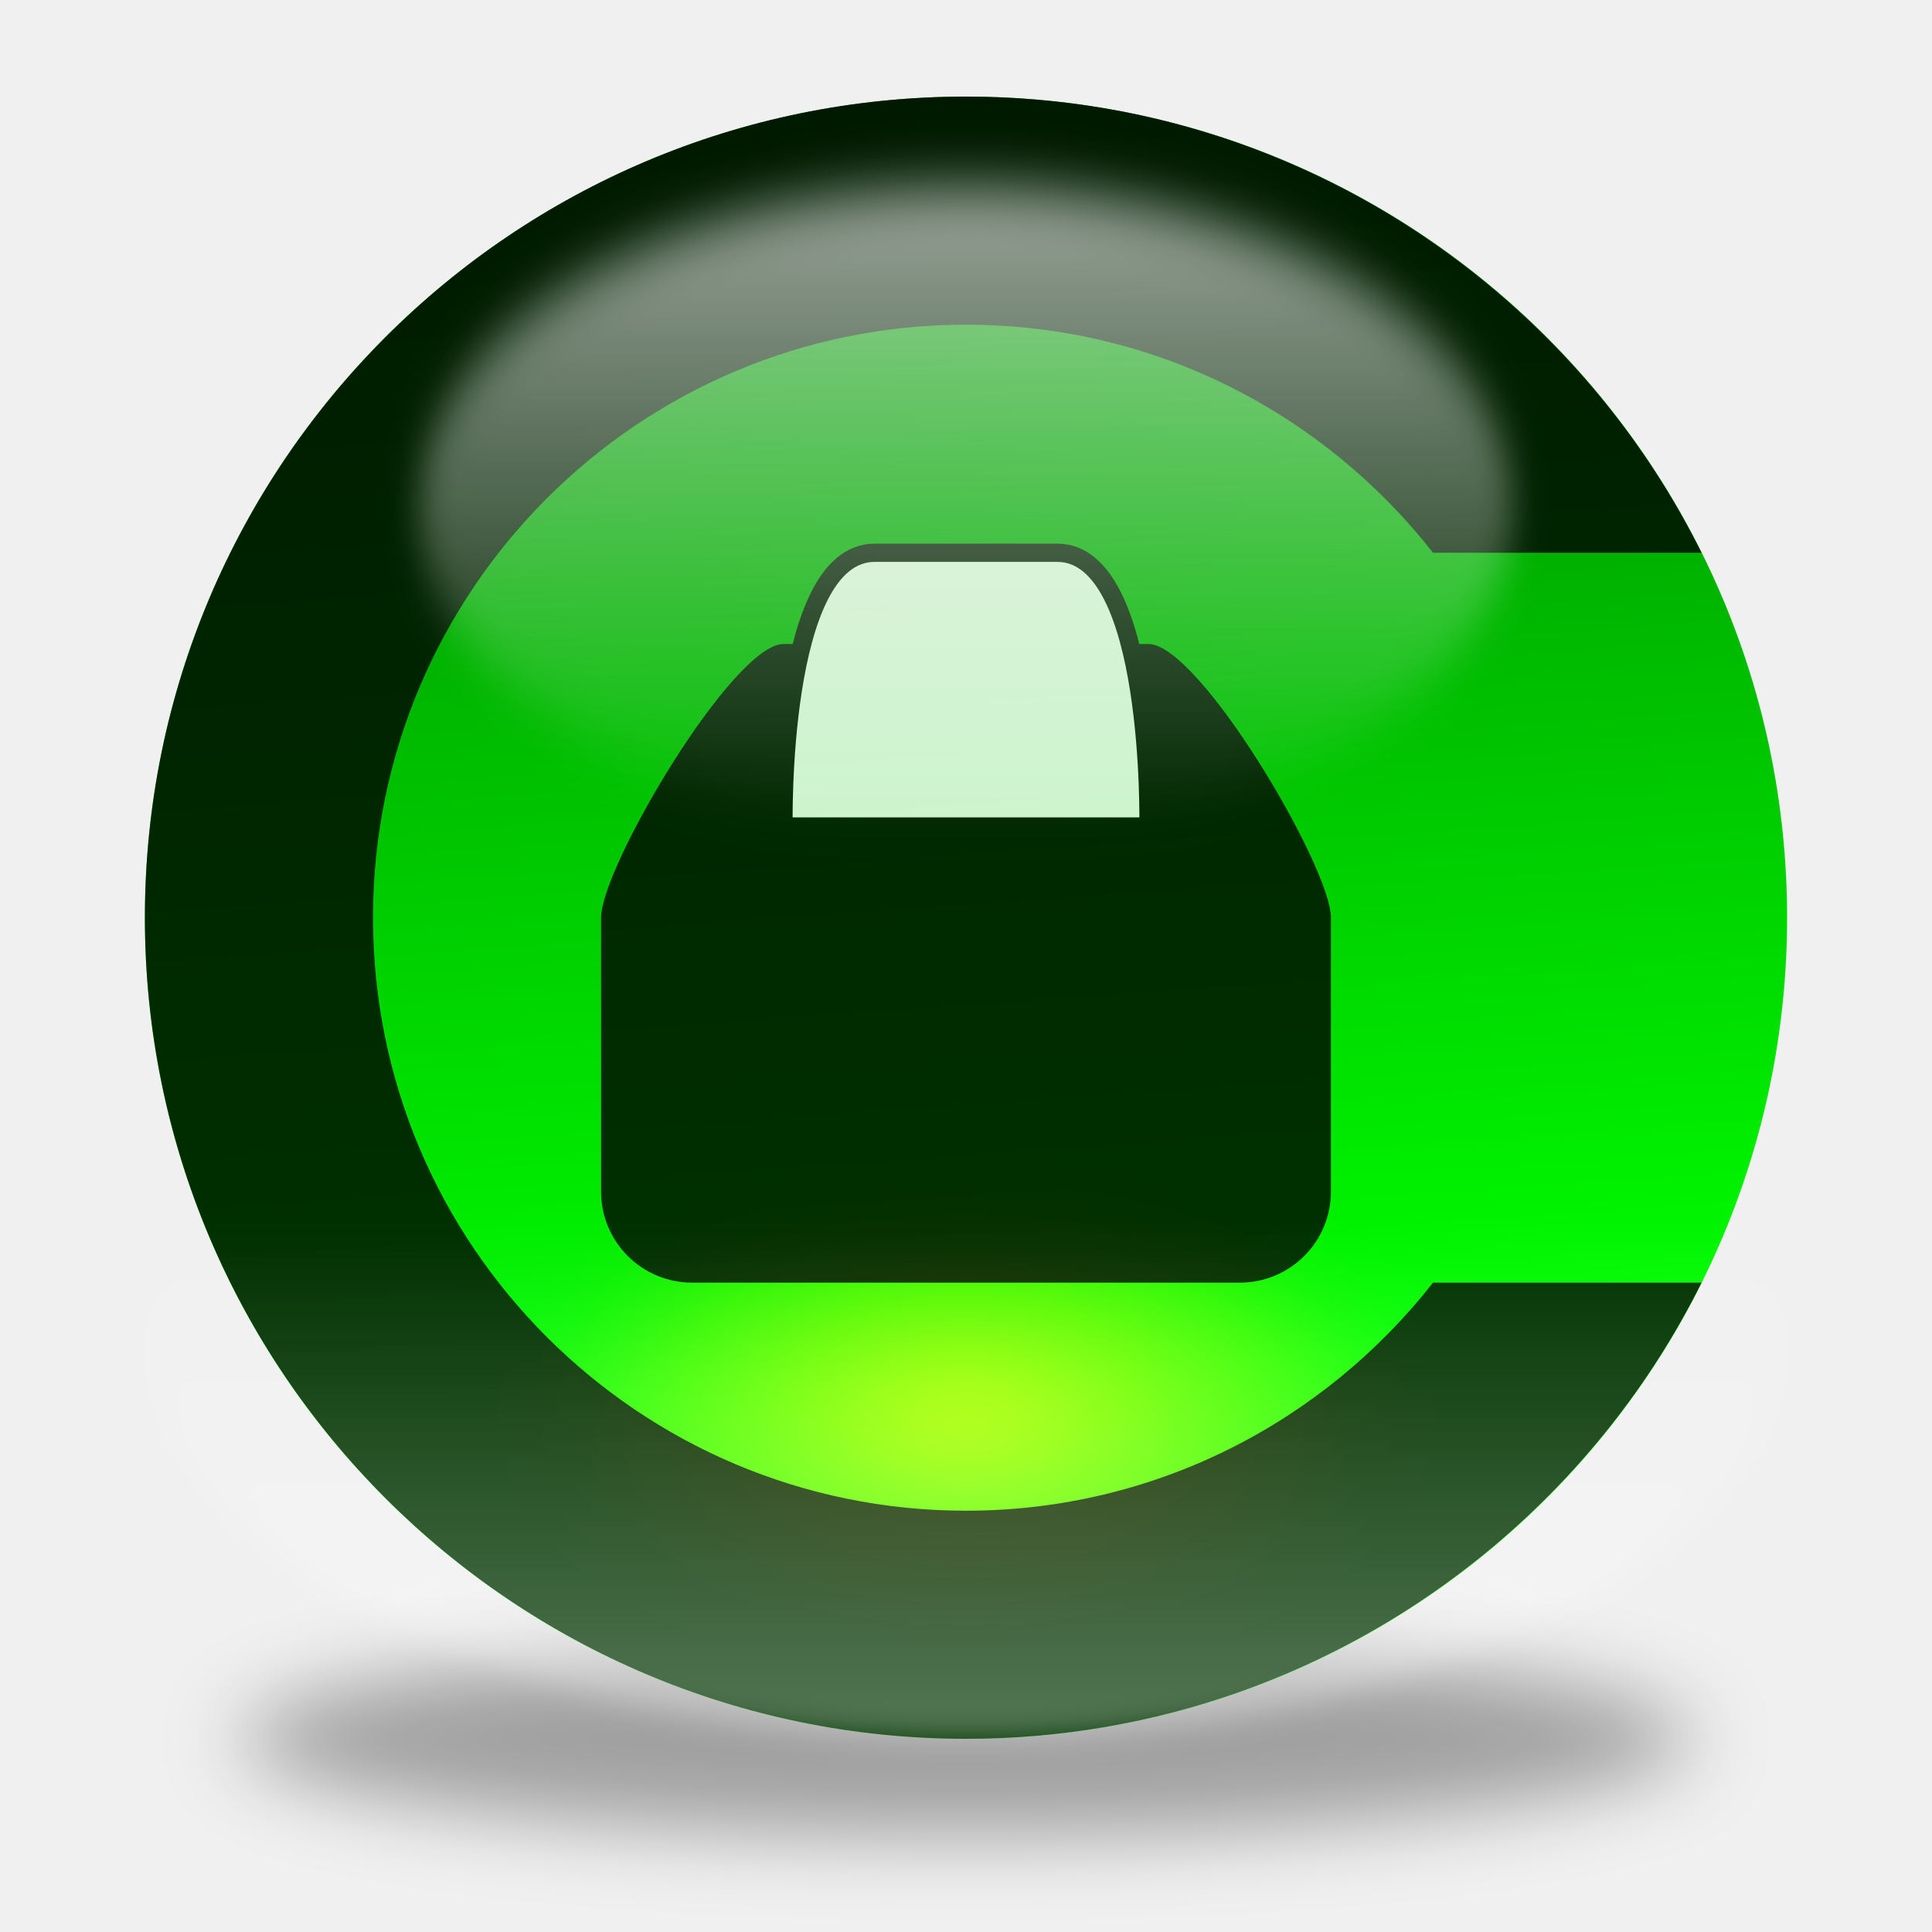
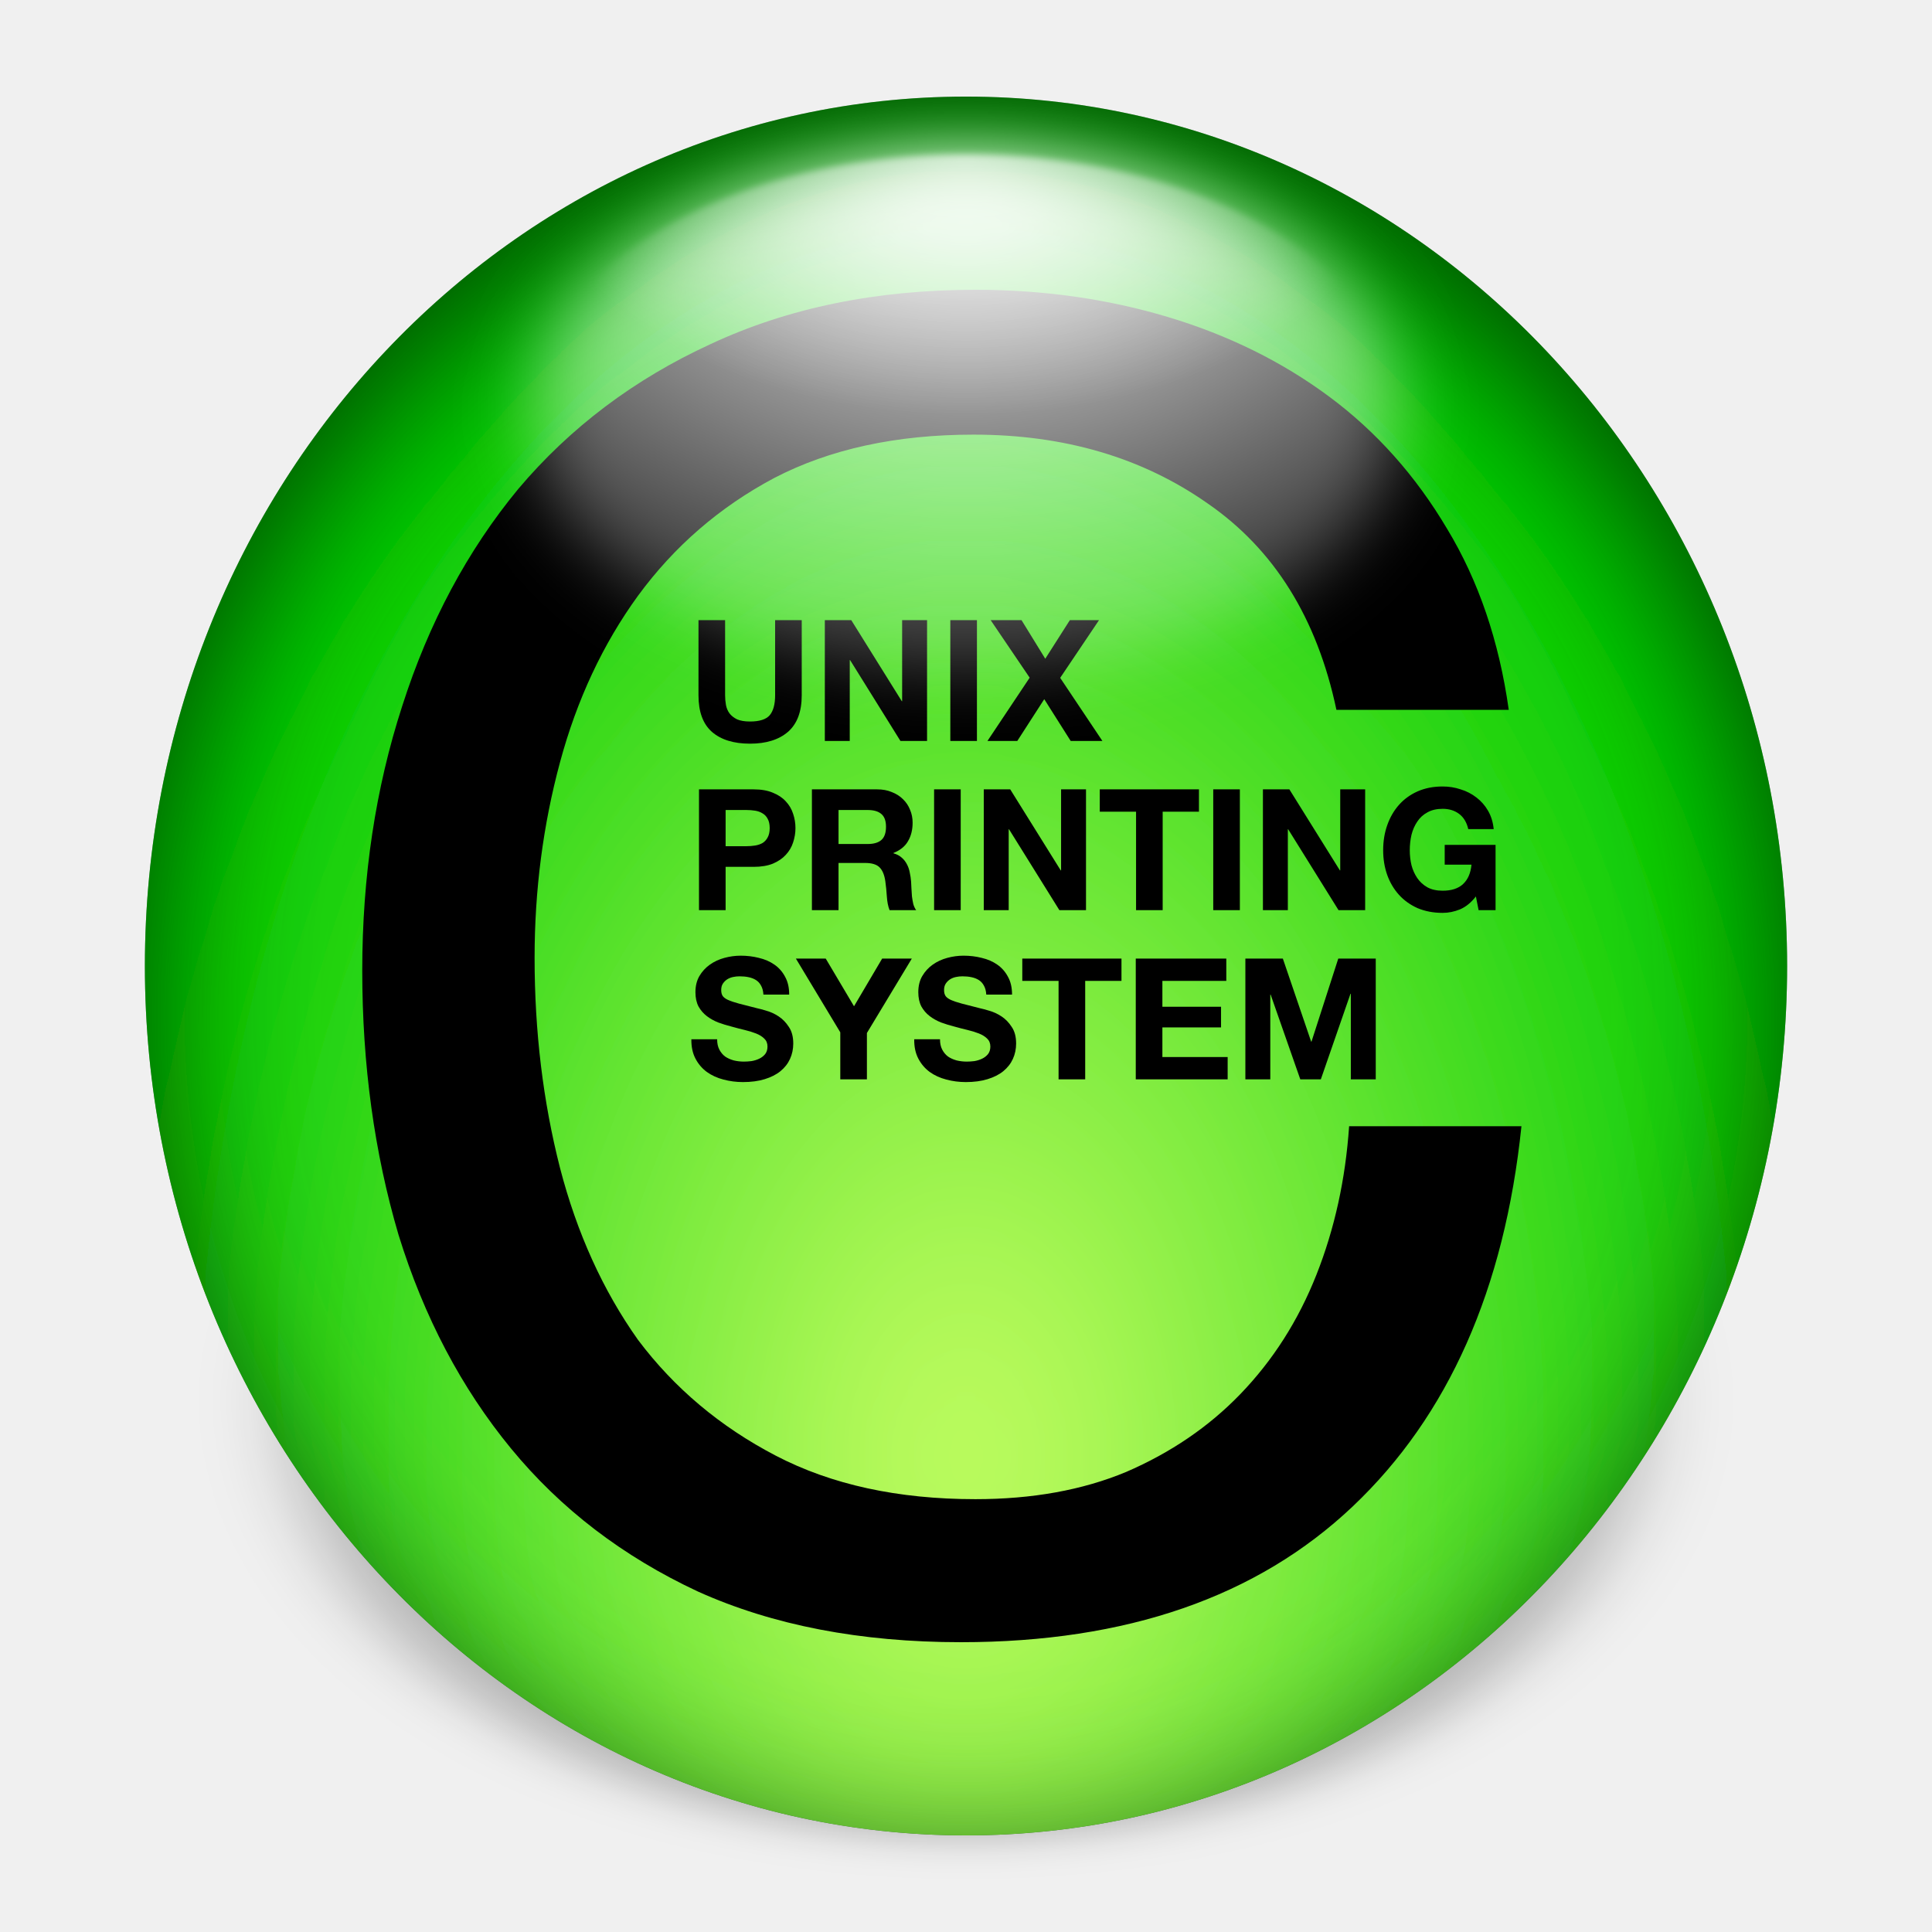
<svg xmlns="http://www.w3.org/2000/svg" xmlns:xlink="http://www.w3.org/1999/xlink" width="100" height="100" id="svg2" version="1.0">
  <defs id="defs4">
-     <linearGradient id="linearGradient4285">
-       <stop style="stop-color:#ffffff;stop-opacity:1;" offset="0" id="stop4287" />
-       <stop style="stop-color:#ffffff;stop-opacity:0;" offset="1" id="stop4289" />
+     <linearGradient id="linearGradient3645">
+       <stop id="stop3647" offset="0" style="stop-color:#ffffff;stop-opacity:1;" />
+       <stop id="stop3649" offset="1" style="stop-color:#ffffff;stop-opacity:0;" />
    </linearGradient>
-     <linearGradient id="linearGradient4271">
-       <stop style="stop-color:#ffff00;stop-opacity:1;" offset="0" id="stop4273" />
-       <stop style="stop-color:#ffff00;stop-opacity:0;" offset="1" id="stop4275" />
+     <linearGradient id="linearGradient3515">
+       <stop style="stop-color:#ccff66;stop-opacity:1;" offset="0" id="stop3517" />
+       <stop style="stop-color:#00cc00;stop-opacity:1;" offset="1" id="stop3519" />
    </linearGradient>
-     <linearGradient id="linearGradient4261">
-       <stop style="stop-color:#ffffff;stop-opacity:1;" offset="0" id="stop4263" />
-       <stop style="stop-color:#ffffff;stop-opacity:0;" offset="1" id="stop4265" />
+     <linearGradient id="linearGradient3377">
+       <stop style="stop-color:#ffffff;stop-opacity:1;" offset="0" id="stop3379" />
+       <stop style="stop-color:#ffffff;stop-opacity:0;" offset="1" id="stop3381" />
+     </linearGradient>
+     <linearGradient id="linearGradient3280">
+       <stop style="stop-color:#ffffbf;stop-opacity:1;" offset="0" id="stop3282" />
+       <stop style="stop-color:#ffffbf;stop-opacity:0;" offset="1" id="stop3284" />
+     </linearGradient>
+     <linearGradient id="linearGradient3270">
+       <stop style="stop-color:#000000;stop-opacity:1;" offset="0" id="stop3272" />
+       <stop style="stop-color:#000000;stop-opacity:0;" offset="1" id="stop3274" />
+     </linearGradient>
+     <linearGradient id="linearGradient3251">
+       <stop style="stop-color:#ccff66;stop-opacity:1;" offset="0" id="stop3253" />
+       <stop style="stop-color:#007700;stop-opacity:1;" offset="1" id="stop3255" />
+     </linearGradient>
+     <linearGradient id="linearGradient3416">
+       <stop style="stop-color:#7fff00;stop-opacity:1;" offset="0" id="stop3418" />
+       <stop style="stop-color:#1f7f00;stop-opacity:1;" offset="1" id="stop3420" />
+     </linearGradient>
+     <linearGradient id="linearGradient3530">
+       <stop style="stop-color:#000000;stop-opacity:0.749;" offset="0" id="stop3532" />
+       <stop style="stop-color:#333333;stop-opacity:0;" offset="1" id="stop3534" />
+     </linearGradient>
+     <linearGradient id="linearGradient3690">
+       <stop style="stop-color:#ffffff;stop-opacity:0.498;" offset="0" id="stop3692" />
+       <stop style="stop-color:#ffffff;stop-opacity:0;" offset="1" id="stop3694" />
+     </linearGradient>
+     <linearGradient id="linearGradient3680">
+       <stop style="stop-color:#000000;stop-opacity:0.498" offset="0" id="stop3682" />
+       <stop style="stop-color:#000000;stop-opacity:0;" offset="1" id="stop3684" />
+     </linearGradient>
+     <linearGradient id="linearGradient3658">
+       <stop style="stop-color:#cccc99;stop-opacity:1;" offset="0" id="stop3660" />
+       <stop style="stop-color:#cccc99;stop-opacity:0;" offset="1" id="stop3662" />
    </linearGradient>
    <linearGradient id="linearGradient3269">
      <stop style="stop-color:#00ff00;stop-opacity:1;" offset="0" id="stop3271" />
      <stop style="stop-color:#007f00;stop-opacity:1;" offset="1" id="stop3273" />
    </linearGradient>
    <linearGradient id="linearGradient3226">
      <stop style="stop-color:#000000;stop-opacity:1;" offset="0" id="stop3228" />
      <stop style="stop-color:#333333;stop-opacity:1;" offset="1" id="stop3230" />
    </linearGradient>
    <linearGradient id="linearGradient3214">
      <stop style="stop-color:#00ff00;stop-opacity:1;" offset="0" id="stop3216" />
      <stop style="stop-color:#007f00;stop-opacity:1;" offset="1" id="stop3218" />
    </linearGradient>
    <linearGradient id="linearGradient5228">
      <stop style="stop-color:#cccc99;stop-opacity:0" offset="0" id="stop5230" />
      <stop id="stop5236" offset="0.9" style="stop-color:#cccc99;stop-opacity:0;" />
      <stop style="stop-color:#cccc99;stop-opacity:1" offset="1" id="stop5232" />
    </linearGradient>
    <linearGradient id="linearGradient5198">
      <stop style="stop-color:#000000;stop-opacity:1;" offset="0" id="stop5200" />
      <stop style="stop-color:#333333;stop-opacity:0.941;" offset="1" id="stop5202" />
    </linearGradient>
    <linearGradient id="linearGradient5177">
      <stop style="stop-color:#cccc99;stop-opacity:1;" offset="0" id="stop5179" />
      <stop style="stop-color:#cccc99;stop-opacity:0.498" offset="1" id="stop5181" />
    </linearGradient>
    <linearGradient id="linearGradient4768">
      <stop id="stop4770" offset="0" style="stop-color:#e8e8e8;stop-opacity:0.91;" />
      <stop id="stop4772" offset="1" style="stop-color:#ffffff;stop-opacity:0" />
    </linearGradient>
    <linearGradient id="linearGradient3598">
      <stop id="stop3600" offset="0" style="stop-color:#ffffff;stop-opacity:1" />
      <stop id="stop3602" offset="1" style="stop-color:#ffffff;stop-opacity:0" />
    </linearGradient>
    <linearGradient id="linearGradient2165">
      <stop style="stop-color:#350000;stop-opacity:1;" offset="0" id="stop2167" />
      <stop style="stop-color:#ff3333;stop-opacity:1;" offset="1" id="stop2169" />
    </linearGradient>
    <linearGradient id="linearGradient3196">
      <stop style="stop-color:#ffffff;stop-opacity:1;" offset="0" id="stop3198" />
      <stop style="stop-color:#ffffff;stop-opacity:0;" offset="1" id="stop3200" />
    </linearGradient>
    <linearGradient id="linearGradient3160">
      <stop style="stop-color:#ffffff;stop-opacity:1;" offset="0" id="stop3162" />
      <stop id="stop3192" offset="0.75" style="stop-color:#ffffff;stop-opacity:0.247;" />
      <stop style="stop-color:#ffffff;stop-opacity:1;" offset="1" id="stop3164" />
    </linearGradient>
    <clipPath clipPathUnits="userSpaceOnUse" id="clipPath3257">
      <path transform="matrix(1,0,0,0.9882639,0,5.8678726e-2)" d="M 95 50.534 A 45 45.534 0 1 1  5,50.534 A 45 45.534 0 1 1  95 50.534 z" id="path3259" style="opacity:1;fill:#000000;fill-opacity:1;stroke:none;stroke-width:1;stroke-linecap:round;stroke-linejoin:miter;stroke-miterlimit:4;stroke-dasharray:none;stroke-opacity:1" />
    </clipPath>
-     <filter x="-0.087" width="1.174" y="-0.186" height="1.372" id="filter4279">
-       <feGaussianBlur stdDeviation="1.937" id="feGaussianBlur4281" />
+     <clipPath clipPathUnits="userSpaceOnUse" id="clipPath3704">
+       <path style="opacity:1;fill:#000000;fill-opacity:0.498;fill-rule:nonzero;stroke:none;stroke-width:2;stroke-miterlimit:4;stroke-dasharray:none;stroke-dashoffset:0;stroke-opacity:1" id="path3706" d="M 90.763,48.193 A 39.659,43.574 0 1 1 11.446,48.193 A 39.659,43.574 0 1 1 90.763,48.193 z" transform="matrix(1.003038,0,0,1.023272,-1.480554,0.2740483)" />
+     </clipPath>
+     <linearGradient xlink:href="#linearGradient3270" id="linearGradient3276" x1="50.201" y1="91.968" x2="50.201" y2="67.949" gradientUnits="userSpaceOnUse" />
+     <linearGradient xlink:href="#linearGradient3280" id="linearGradient3286" x1="47.691" y1="6.627" x2="47.691" y2="53.815" gradientUnits="userSpaceOnUse" />
+     <clipPath clipPathUnits="userSpaceOnUse" id="clipPath3295">
+       <path transform="matrix(0.8148984,0,0,0.6256338,5.554949,4.49081)" d="M 96.185,26.707 A 44.478,23.293 0 1 1 7.229,26.707 A 44.478,23.293 0 1 1 96.185,26.707 z" id="path3297" style="opacity:1;fill:#ffffbf;fill-opacity:1;fill-rule:nonzero;stroke:none;stroke-width:1;stroke-miterlimit:4;stroke-dasharray:none;stroke-dashoffset:0;stroke-opacity:1" />
+     </clipPath>
+     <clipPath clipPathUnits="userSpaceOnUse" id="clipPath3371">
+       <path style="opacity:1;fill:#ffffbf;fill-opacity:1;fill-rule:nonzero;stroke:none;stroke-width:2.5;stroke-miterlimit:4;stroke-dasharray:none;stroke-dashoffset:0;stroke-opacity:1" id="path3373" d="M 91.165,47.189 A 42.269,41.767 0 1 1 6.627,47.189 A 42.269,41.767 0 1 1 91.165,47.189 z" transform="matrix(0.9784331,0,0,0.9984421,2.761351,2.081548)" />
+     </clipPath>
+     <filter id="filter3385">
+       <feGaussianBlur stdDeviation="2.077" id="feGaussianBlur3387" />
    </filter>
-     <filter id="filter4303">
-       <feGaussianBlur stdDeviation="0.562" id="feGaussianBlur4305" />
+     <radialGradient xlink:href="#linearGradient3515" id="radialGradient3521" cx="51.406" cy="71.446" fx="51.406" fy="71.446" r="41.566" gradientTransform="matrix(1,0,0,1.563365,0,-39.48404)" gradientUnits="userSpaceOnUse" />
+     <filter id="filter3587" x="-0.122" width="1.244" y="-0.118" height="1.236">
+       <feGaussianBlur stdDeviation="4.233" id="feGaussianBlur3589" />
    </filter>
-     <filter x="-0.036" width="1.071" y="-0.109" height="1.218" id="filter3192">
-       <feGaussianBlur stdDeviation="1.185" id="feGaussianBlur3194" />
+     <clipPath clipPathUnits="userSpaceOnUse" id="clipPath3591">
+       <path transform="translate(2.9340892e-7,-2.392901)" d="M 92.972,50.301 A 41.566,43.072 0 1 1 9.839,50.301 A 41.566,43.072 0 1 1 92.972,50.301 z" id="path3593" style="opacity:1;fill:#ff0000;fill-opacity:1;fill-rule:nonzero;stroke:none;stroke-width:1;stroke-miterlimit:4;stroke-dasharray:none;stroke-dashoffset:0;stroke-opacity:1" />
+     </clipPath>
+     <filter id="filter3611">
+       <feGaussianBlur stdDeviation="2.171" id="feGaussianBlur3613" />
    </filter>
-     <linearGradient xlink:href="#linearGradient3269" id="linearGradient2231" gradientUnits="userSpaceOnUse" x1="53.972" y1="73.407" x2="49.183" y2="5" />
-     <radialGradient xlink:href="#linearGradient4271" id="radialGradient2233" gradientUnits="userSpaceOnUse" gradientTransform="matrix(1,0,0,0.4683544,0,41.20253)" cx="51.689" cy="77.5" fx="51.689" fy="77.5" r="26.689" />
-     <linearGradient xlink:href="#linearGradient4261" id="linearGradient2235" gradientUnits="userSpaceOnUse" x1="50" y1="10" x2="50" y2="36.118" />
-     <linearGradient xlink:href="#linearGradient4285" id="linearGradient2237" gradientUnits="userSpaceOnUse" x1="50" y1="100" x2="50" y2="81.396" />
-     <filter x="-0.069" width="1.137" y="-0.48" height="1.96" id="filter3210">
-       <feGaussianBlur stdDeviation="2" id="feGaussianBlur3212" />
+     <radialGradient xlink:href="#linearGradient3645" id="radialGradient3695" cx="-6.727" cy="27.944" fx="-6.727" fy="27.944" r="12.55" gradientTransform="matrix(-1.990665,-2.2927541e-8,1.4386067e-8,-1.515615,-20.11793,50.98641)" gradientUnits="userSpaceOnUse" />
+     <filter id="filter3797" x="-0.099" width="1.197" y="-0.156" height="1.312">
+       <feGaussianBlur stdDeviation="1.03" id="feGaussianBlur3799" />
    </filter>
+     <filter id="filter3807">
+       <feGaussianBlur stdDeviation="0.103" id="feGaussianBlur3809" />
+     </filter>
+     <radialGradient xlink:href="#linearGradient3645" id="radialGradient3815" cx="-6.727" cy="29.116" fx="-6.727" fy="29.116" r="12.55" gradientTransform="matrix(-1,-6.831379e-8,3.8912925e-8,-0.6320001,-13.45382,27.03615)" gradientUnits="userSpaceOnUse" />
  </defs>
  <g id="layer1">
-     <path style="opacity:0.333;fill:#000000;fill-opacity:1;stroke:none;stroke-width:0.5;stroke-linecap:round;stroke-linejoin:miter;stroke-miterlimit:4;stroke-dasharray:none;stroke-opacity:0.498;filter:url(#filter3210)" id="path2239" d="M 85 90 A 35 5 0 1 1  15,90 A 35 5 0 1 1  85 90 z" transform="matrix(1.071429,0,0,1,-3.571429,0)" />
-     <g id="g2221" transform="matrix(0.9444444,0,0,0.9444444,2.777778,0.2777779)">
-       <path transform="matrix(1.01849,0,0,1.024186,-9.2450814e-2,-0.1209281)" d="M 93.366 48.937 A 44.183 43.937 0 1 1  5,48.937 A 44.183 43.937 0 1 1  93.366 48.937 z" id="path3267" style="opacity:1;fill:url(#linearGradient2231);fill-opacity:1;stroke:none;stroke-width:0.5;stroke-linecap:round;stroke-linejoin:miter;stroke-miterlimit:4;stroke-dasharray:none;stroke-opacity:0.498" />
-       <path transform="matrix(0.9367088,0,0,1,1.582279,0)" d="M 78.378 77.5 A 26.689 12.5 0 1 1  25,77.5 A 26.689 12.5 0 1 1  78.378 77.5 z" id="path4269" style="opacity:0.75;fill:url(#radialGradient2233);fill-opacity:1;stroke:none;stroke-width:0.5;stroke-linecap:round;stroke-linejoin:miter;stroke-miterlimit:4;stroke-dasharray:none;stroke-opacity:0.498;filter:url(#filter4279)" />
-       <g style="opacity:0.8" id="g3281">
-         <path style="fill:#000000;fill-opacity:1;stroke:none;stroke-width:0.25;stroke-linecap:round;stroke-linejoin:miter;stroke-miterlimit:4;stroke-dasharray:none;stroke-opacity:1" d="M 50,5 C 25.16,5 5,25.16 5,50 C 5,74.84 25.16,95 50,95 C 60.487,95 70.127,91.397 77.781,85.375 C 78.181,85.06 78.58,84.734 78.969,84.406 C 83.666,80.447 87.55,75.553 90.312,70 L 75.594,70 C 69.643,77.602 60.395,82.5 50,82.5 C 32.06,82.5 17.5,67.94 17.5,50 C 17.5,32.06 32.06,17.5 50,17.5 C 60.395,17.5 69.643,22.398 75.594,30 L 90.312,30 C 87.55,24.447 83.666,19.553 78.969,15.594 C 78.58,15.266 78.181,14.94 77.781,14.625 C 70.127,8.603 60.487,5 50,5 z M 93.312,37.75 C 93.478,38.334 93.639,38.907 93.781,39.5 C 93.64,38.912 93.476,38.329 93.312,37.75 z M 93.812,39.656 C 93.958,40.276 94.067,40.902 94.188,41.531 C 94.068,40.905 93.958,40.273 93.812,39.656 z M 94.688,44.812 C 94.783,45.642 94.857,46.469 94.906,47.312 C 94.857,46.471 94.783,45.641 94.688,44.812 z M 94.906,47.312 C 94.958,48.198 95,49.102 95,50 C 95,49.096 94.959,48.203 94.906,47.312 z M 95,50 C 95,50.898 94.958,51.802 94.906,52.688 C 94.959,51.797 95,50.904 95,50 z M 94.906,52.688 C 94.857,53.531 94.783,54.358 94.688,55.188 C 94.783,54.359 94.857,53.529 94.906,52.688 z M 94.188,58.469 C 94.067,59.098 93.958,59.724 93.812,60.344 C 93.958,59.727 94.068,59.095 94.188,58.469 z M 93.781,60.5 C 93.639,61.093 93.478,61.666 93.312,62.25 C 93.476,61.671 93.64,61.088 93.781,60.5 z " id="path5185" />
-         <path style="fill:#000000;fill-opacity:1;stroke:none;stroke-width:0.25;stroke-linecap:round;stroke-linejoin:miter;stroke-miterlimit:4;stroke-opacity:1" d="M 40,35 L 60,35 C 62.77,35 70,47.23 70,50 L 70,65 C 70,67.77 67.77,70 65,70 L 35,70 C 32.23,70 30,67.77 30,65 L 30,50 C 30,47.23 37.23,35 40,35 z " id="rect3142" />
-         <path style="fill:#ffffff;fill-opacity:1;stroke:#000000;stroke-width:1;stroke-linecap:round;stroke-linejoin:miter;stroke-miterlimit:4;stroke-dasharray:none;stroke-opacity:1" d="M 45,30 C 48.996,30 51.25,30 55,30 C 60.303,30 60,45 60,45 L 40,45 C 40,45 39.697,30 45,30 z " id="rect3145" />
-       </g>
-       <path transform="matrix(0.75,0,0,1.340075,12.5,-3.400753)" d="M 90 23.059 A 40 13.059 0 1 1  10,23.059 A 40 13.059 0 1 1  90 23.059 z" id="path3286" style="opacity:0.6;fill:url(#linearGradient2235);fill-opacity:1;stroke:none;stroke-width:0.5;stroke-linecap:round;stroke-linejoin:miter;stroke-miterlimit:4;stroke-dasharray:none;stroke-opacity:0.498;filter:url(#filter3192)" />
-       <path transform="matrix(1.5,0,0,1.5,-25,-55)" d="M 80 85 A 30 15 0 1 1  20,85 A 30 15 0 1 1  80 85 z" id="path4283" style="opacity:0.333;fill:url(#linearGradient2237);fill-opacity:1;stroke:none;stroke-width:0.5;stroke-linecap:round;stroke-linejoin:miter;stroke-miterlimit:4;stroke-dasharray:none;stroke-opacity:0.498;filter:url(#filter4303)" />
+     <path style="opacity:0.25;fill:#000000;fill-opacity:1;fill-rule:nonzero;stroke:none;stroke-width:5;stroke-miterlimit:4;stroke-dasharray:none;stroke-dashoffset:0;stroke-opacity:1;filter:url(#filter3611)" id="path3389" d="M 78.313,54.819 A 35.643,50.402 0 1 1 7.028,54.819 A 35.643,50.402 0 1 1 78.313,54.819 z" transform="matrix(0.9819718,0,0,0.4464143,8.098593,48.02789)" />
+     <path style="opacity:1;fill:#004400;fill-opacity:1;fill-rule:nonzero;stroke:none;stroke-width:1;stroke-miterlimit:4;stroke-dasharray:none;stroke-dashoffset:0;stroke-opacity:1" id="path2479" d="M 92.972,50.301 A 41.566,43.072 0 1 1 9.839,50.301 A 41.566,43.072 0 1 1 92.972,50.301 z" transform="matrix(1.022464,0,0,1.044755,-2.560388,-2.552448)" />
+     <path style="opacity:1;fill:url(#radialGradient3521);fill-opacity:1;fill-rule:nonzero;stroke:none;stroke-width:1;stroke-miterlimit:4;stroke-dasharray:none;stroke-dashoffset:0;stroke-opacity:1;filter:url(#filter3587)" id="path3461" d="M 92.972,50.301 A 41.566,43.072 0 1 1 9.839,50.301 A 41.566,43.072 0 1 1 92.972,50.301 z" transform="matrix(1.022464,0,0,1.044755,-2.560389,-5.2451895e-2)" clip-path="url(#clipPath3591)" />
+     <g id="g2882" transform="matrix(0.8775394,0,0,0.8757773,5.549379,6.122753)">
+       <path id="text2870" d="M 72.502,34.96 L 82.667,34.96 C 82.096,30.894 80.883,27.328 79.029,24.26 C 77.174,21.122 74.856,18.518 72.074,16.449 C 69.292,14.381 66.117,12.811 62.551,11.741 C 58.984,10.671 55.203,10.136 51.209,10.136 C 45.359,10.136 40.152,11.206 35.587,13.346 C 31.093,15.415 27.312,18.268 24.245,21.906 C 21.249,25.544 18.966,29.824 17.397,34.746 C 15.827,39.597 15.043,44.804 15.043,50.368 C 15.043,55.932 15.756,61.14 17.183,65.99 C 18.681,70.841 20.892,75.05 23.817,78.616 C 26.741,82.183 30.415,85.001 34.838,87.069 C 39.26,89.067 44.432,90.065 50.353,90.065 C 60.125,90.065 67.829,87.39 73.465,82.04 C 79.1,76.69 82.417,69.2 83.416,59.57 L 73.251,59.57 C 73.037,62.709 72.395,65.634 71.325,68.344 C 70.255,71.055 68.757,73.409 66.831,75.406 C 64.976,77.332 62.729,78.866 60.09,80.007 C 57.522,81.077 54.561,81.612 51.209,81.612 C 46.643,81.612 42.72,80.756 39.439,79.044 C 36.157,77.332 33.447,75.05 31.307,72.196 C 29.238,69.272 27.704,65.883 26.706,62.031 C 25.707,58.108 25.208,53.971 25.208,49.619 C 25.208,45.625 25.707,41.773 26.706,38.063 C 27.704,34.354 29.238,31.073 31.307,28.219 C 33.447,25.295 36.122,22.976 39.332,21.264 C 42.613,19.552 46.536,18.696 51.102,18.696 C 56.452,18.696 61.053,20.052 64.905,22.762 C 68.828,25.473 71.36,29.539 72.502,34.96" style="font-size:107px;font-style:normal;font-variant:normal;font-weight:normal;font-stretch:normal;text-align:start;line-height:125%;writing-mode:lr-tb;text-anchor:start;fill:#000000;fill-opacity:1;stroke:none;stroke-width:1px;stroke-linecap:butt;stroke-linejoin:miter;stroke-opacity:1;font-family:Helvetica Neue;-inkscape-font-specification:Helvetica Neue" />
+       <path id="text2862" d="M 40.965,34.101 L 40.965,29.661 L 39.395,29.661 L 39.395,34.101 C 39.395,34.634 39.288,35.027 39.075,35.281 C 38.862,35.527 38.475,35.651 37.915,35.651 C 37.595,35.651 37.338,35.607 37.145,35.521 C 36.958,35.427 36.812,35.311 36.705,35.171 C 36.598,35.024 36.528,34.857 36.495,34.671 C 36.462,34.484 36.445,34.294 36.445,34.101 L 36.445,29.661 L 34.875,29.661 L 34.875,34.101 C 34.875,35.074 35.138,35.794 35.665,36.261 C 36.198,36.727 36.948,36.961 37.915,36.961 C 38.868,36.961 39.615,36.727 40.155,36.261 C 40.695,35.787 40.965,35.067 40.965,34.101 M 42.327,29.661 L 42.327,36.801 L 43.797,36.801 L 43.797,32.021 L 43.817,32.021 L 46.787,36.801 L 48.357,36.801 L 48.357,29.661 L 46.887,29.661 L 46.887,34.451 L 46.867,34.451 L 43.887,29.661 L 42.327,29.661 M 49.729,29.661 L 49.729,36.801 L 51.299,36.801 L 51.299,29.661 L 49.729,29.661 M 54.409,33.061 L 51.919,36.801 L 53.679,36.801 L 55.269,34.331 L 56.829,36.801 L 58.699,36.801 L 56.209,33.071 L 58.499,29.661 L 56.779,29.661 L 55.329,31.941 L 53.929,29.661 L 52.109,29.661 L 54.409,33.061 M 36.475,43.021 L 36.475,40.881 L 37.695,40.881 C 37.875,40.881 38.048,40.894 38.215,40.921 C 38.382,40.947 38.528,41.001 38.655,41.081 C 38.782,41.154 38.882,41.261 38.955,41.401 C 39.035,41.541 39.075,41.724 39.075,41.951 C 39.075,42.177 39.035,42.361 38.955,42.501 C 38.882,42.641 38.782,42.751 38.655,42.831 C 38.528,42.904 38.382,42.954 38.215,42.981 C 38.048,43.007 37.875,43.021 37.695,43.021 L 36.475,43.021 M 34.905,39.661 L 34.905,46.801 L 36.475,46.801 L 36.475,44.241 L 38.125,44.241 C 38.572,44.241 38.952,44.177 39.265,44.051 C 39.578,43.917 39.832,43.744 40.025,43.531 C 40.225,43.317 40.368,43.074 40.455,42.801 C 40.548,42.521 40.595,42.237 40.595,41.951 C 40.595,41.657 40.548,41.374 40.455,41.101 C 40.368,40.827 40.225,40.584 40.025,40.371 C 39.832,40.157 39.578,39.987 39.265,39.861 C 38.952,39.727 38.572,39.661 38.125,39.661 L 34.905,39.661 M 43.135,42.891 L 43.135,40.881 L 44.855,40.881 C 45.215,40.881 45.485,40.961 45.665,41.121 C 45.845,41.274 45.935,41.524 45.935,41.871 C 45.935,42.231 45.845,42.491 45.665,42.651 C 45.485,42.811 45.215,42.891 44.855,42.891 L 43.135,42.891 M 41.565,39.661 L 41.565,46.801 L 43.135,46.801 L 43.135,44.011 L 44.705,44.011 C 45.098,44.011 45.382,44.097 45.555,44.271 C 45.728,44.444 45.842,44.717 45.895,45.091 C 45.935,45.377 45.965,45.677 45.985,45.991 C 46.005,46.304 46.058,46.574 46.145,46.801 L 47.715,46.801 C 47.642,46.701 47.585,46.581 47.545,46.441 C 47.512,46.294 47.485,46.141 47.465,45.981 C 47.452,45.821 47.442,45.664 47.435,45.511 C 47.428,45.357 47.422,45.224 47.415,45.111 C 47.402,44.931 47.375,44.751 47.335,44.571 C 47.302,44.391 47.245,44.227 47.165,44.081 C 47.085,43.927 46.982,43.797 46.855,43.691 C 46.728,43.577 46.568,43.494 46.375,43.441 L 46.375,43.421 C 46.775,43.261 47.062,43.027 47.235,42.721 C 47.415,42.414 47.505,42.051 47.505,41.631 C 47.505,41.357 47.455,41.104 47.355,40.871 C 47.262,40.631 47.122,40.421 46.935,40.241 C 46.755,40.061 46.535,39.921 46.275,39.821 C 46.022,39.714 45.735,39.661 45.415,39.661 L 41.565,39.661 M 48.772,39.661 L 48.772,46.801 L 50.342,46.801 L 50.342,39.661 L 48.772,39.661 M 51.702,39.661 L 51.702,46.801 L 53.172,46.801 L 53.172,42.021 L 53.192,42.021 L 56.162,46.801 L 57.732,46.801 L 57.732,39.661 L 56.262,39.661 L 56.262,44.451 L 56.242,44.451 L 53.262,39.661 L 51.702,39.661 M 60.684,40.981 L 60.684,46.801 L 62.254,46.801 L 62.254,40.981 L 64.394,40.981 L 64.394,39.661 L 58.544,39.661 L 58.544,40.981 L 60.684,40.981 M 65.237,39.661 L 65.237,46.801 L 66.807,46.801 L 66.807,39.661 L 65.237,39.661 M 68.167,39.661 L 68.167,46.801 L 69.637,46.801 L 69.637,42.021 L 69.657,42.021 L 72.627,46.801 L 74.197,46.801 L 74.197,39.661 L 72.727,39.661 L 72.727,44.451 L 72.707,44.451 L 69.727,39.661 L 68.167,39.661 M 80.729,45.991 L 80.889,46.801 L 81.889,46.801 L 81.889,42.941 L 78.889,42.941 L 78.889,44.111 L 80.469,44.111 C 80.422,44.611 80.256,44.994 79.969,45.261 C 79.689,45.521 79.289,45.651 78.769,45.651 C 78.416,45.651 78.116,45.584 77.869,45.451 C 77.622,45.311 77.422,45.127 77.269,44.901 C 77.116,44.674 77.002,44.421 76.929,44.141 C 76.862,43.854 76.829,43.561 76.829,43.261 C 76.829,42.947 76.862,42.644 76.929,42.351 C 77.002,42.057 77.116,41.797 77.269,41.571 C 77.422,41.337 77.622,41.154 77.869,41.021 C 78.116,40.881 78.416,40.811 78.769,40.811 C 79.149,40.811 79.472,40.911 79.739,41.111 C 80.006,41.311 80.186,41.611 80.279,42.011 L 81.779,42.011 C 81.739,41.604 81.629,41.244 81.449,40.931 C 81.269,40.617 81.039,40.354 80.759,40.141 C 80.486,39.927 80.176,39.767 79.829,39.661 C 79.489,39.547 79.136,39.491 78.769,39.491 C 78.222,39.491 77.729,39.587 77.289,39.781 C 76.856,39.974 76.489,40.241 76.189,40.581 C 75.889,40.921 75.659,41.321 75.499,41.781 C 75.339,42.234 75.259,42.727 75.259,43.261 C 75.259,43.781 75.339,44.267 75.499,44.721 C 75.659,45.167 75.889,45.557 76.189,45.891 C 76.489,46.224 76.856,46.487 77.289,46.681 C 77.729,46.867 78.222,46.961 78.769,46.961 C 79.116,46.961 79.459,46.891 79.799,46.751 C 80.139,46.604 80.449,46.351 80.729,45.991 M 35.975,54.431 L 34.455,54.431 C 34.448,54.871 34.528,55.251 34.695,55.571 C 34.862,55.891 35.085,56.154 35.365,56.361 C 35.652,56.567 35.978,56.717 36.345,56.811 C 36.718,56.911 37.102,56.961 37.495,56.961 C 37.982,56.961 38.408,56.904 38.775,56.791 C 39.148,56.677 39.458,56.521 39.705,56.321 C 39.958,56.114 40.148,55.871 40.275,55.591 C 40.402,55.311 40.465,55.007 40.465,54.681 C 40.465,54.281 40.378,53.954 40.205,53.701 C 40.038,53.441 39.838,53.234 39.605,53.081 C 39.372,52.927 39.135,52.817 38.895,52.751 C 38.662,52.677 38.478,52.627 38.345,52.601 C 37.898,52.487 37.535,52.394 37.255,52.321 C 36.982,52.247 36.765,52.174 36.605,52.101 C 36.452,52.027 36.348,51.947 36.295,51.861 C 36.242,51.774 36.215,51.661 36.215,51.521 C 36.215,51.367 36.248,51.241 36.315,51.141 C 36.382,51.041 36.465,50.957 36.565,50.891 C 36.672,50.824 36.788,50.777 36.915,50.751 C 37.042,50.724 37.168,50.711 37.295,50.711 C 37.488,50.711 37.665,50.727 37.825,50.761 C 37.992,50.794 38.138,50.851 38.265,50.931 C 38.392,51.011 38.492,51.121 38.565,51.261 C 38.645,51.401 38.692,51.577 38.705,51.791 L 40.225,51.791 C 40.225,51.377 40.145,51.027 39.985,50.741 C 39.832,50.447 39.622,50.207 39.355,50.021 C 39.088,49.834 38.782,49.701 38.435,49.621 C 38.095,49.534 37.738,49.491 37.365,49.491 C 37.045,49.491 36.725,49.534 36.405,49.621 C 36.085,49.707 35.798,49.841 35.545,50.021 C 35.292,50.201 35.085,50.427 34.925,50.701 C 34.772,50.967 34.695,51.284 34.695,51.651 C 34.695,51.977 34.755,52.257 34.875,52.491 C 35.002,52.717 35.165,52.907 35.365,53.061 C 35.565,53.214 35.792,53.341 36.045,53.441 C 36.298,53.534 36.558,53.614 36.825,53.681 C 37.085,53.754 37.342,53.821 37.595,53.881 C 37.848,53.941 38.075,54.011 38.275,54.091 C 38.475,54.171 38.635,54.271 38.755,54.391 C 38.882,54.511 38.945,54.667 38.945,54.861 C 38.945,55.041 38.898,55.191 38.805,55.311 C 38.712,55.424 38.595,55.514 38.455,55.581 C 38.315,55.647 38.165,55.694 38.005,55.721 C 37.845,55.741 37.695,55.751 37.555,55.751 C 37.348,55.751 37.148,55.727 36.955,55.681 C 36.762,55.627 36.592,55.551 36.445,55.451 C 36.305,55.344 36.192,55.207 36.105,55.041 C 36.018,54.874 35.975,54.671 35.975,54.431 M 43.239,54.021 L 43.239,56.801 L 44.809,56.801 L 44.809,54.061 L 47.459,49.661 L 45.709,49.661 L 44.049,52.481 L 42.379,49.661 L 40.619,49.661 L 43.239,54.021 M 49.12,54.431 L 47.6,54.431 C 47.593,54.871 47.673,55.251 47.84,55.571 C 48.006,55.891 48.23,56.154 48.51,56.361 C 48.796,56.567 49.123,56.717 49.49,56.811 C 49.863,56.911 50.246,56.961 50.64,56.961 C 51.126,56.961 51.553,56.904 51.92,56.791 C 52.293,56.677 52.603,56.521 52.85,56.321 C 53.103,56.114 53.293,55.871 53.42,55.591 C 53.546,55.311 53.61,55.007 53.61,54.681 C 53.61,54.281 53.523,53.954 53.35,53.701 C 53.183,53.441 52.983,53.234 52.75,53.081 C 52.516,52.927 52.28,52.817 52.04,52.751 C 51.806,52.677 51.623,52.627 51.49,52.601 C 51.043,52.487 50.68,52.394 50.4,52.321 C 50.126,52.247 49.91,52.174 49.75,52.101 C 49.596,52.027 49.493,51.947 49.44,51.861 C 49.386,51.774 49.36,51.661 49.36,51.521 C 49.36,51.367 49.393,51.241 49.46,51.141 C 49.526,51.041 49.61,50.957 49.71,50.891 C 49.816,50.824 49.933,50.777 50.06,50.751 C 50.186,50.724 50.313,50.711 50.44,50.711 C 50.633,50.711 50.81,50.727 50.97,50.761 C 51.136,50.794 51.283,50.851 51.41,50.931 C 51.536,51.011 51.636,51.121 51.71,51.261 C 51.79,51.401 51.836,51.577 51.85,51.791 L 53.37,51.791 C 53.37,51.377 53.29,51.027 53.13,50.741 C 52.976,50.447 52.766,50.207 52.5,50.021 C 52.233,49.834 51.926,49.701 51.58,49.621 C 51.24,49.534 50.883,49.491 50.51,49.491 C 50.19,49.491 49.87,49.534 49.55,49.621 C 49.23,49.707 48.943,49.841 48.69,50.021 C 48.436,50.201 48.23,50.427 48.07,50.701 C 47.916,50.967 47.84,51.284 47.84,51.651 C 47.84,51.977 47.9,52.257 48.02,52.491 C 48.146,52.717 48.31,52.907 48.51,53.061 C 48.71,53.214 48.936,53.341 49.19,53.441 C 49.443,53.534 49.703,53.614 49.97,53.681 C 50.23,53.754 50.486,53.821 50.74,53.881 C 50.993,53.941 51.22,54.011 51.42,54.091 C 51.62,54.171 51.78,54.271 51.9,54.391 C 52.026,54.511 52.09,54.667 52.09,54.861 C 52.09,55.041 52.043,55.191 51.95,55.311 C 51.856,55.424 51.74,55.514 51.6,55.581 C 51.46,55.647 51.31,55.694 51.15,55.721 C 50.99,55.741 50.84,55.751 50.7,55.751 C 50.493,55.751 50.293,55.727 50.1,55.681 C 49.906,55.627 49.736,55.551 49.59,55.451 C 49.45,55.344 49.336,55.207 49.25,55.041 C 49.163,54.874 49.12,54.671 49.12,54.431 M 56.114,50.981 L 56.114,56.801 L 57.684,56.801 L 57.684,50.981 L 59.824,50.981 L 59.824,49.661 L 53.974,49.661 L 53.974,50.981 L 56.114,50.981 M 60.667,49.661 L 60.667,56.801 L 66.087,56.801 L 66.087,55.481 L 62.237,55.481 L 62.237,53.731 L 65.697,53.731 L 65.697,52.511 L 62.237,52.511 L 62.237,50.981 L 66.007,50.981 L 66.007,49.661 L 60.667,49.661 M 67.132,49.661 L 67.132,56.801 L 68.602,56.801 L 68.602,51.791 L 68.622,51.791 L 70.372,56.801 L 71.582,56.801 L 73.332,51.741 L 73.352,51.741 L 73.352,56.801 L 74.822,56.801 L 74.822,49.661 L 72.612,49.661 L 71.032,54.571 L 71.012,54.571 L 69.342,49.661 L 67.132,49.661" style="font-size:10px;font-style:normal;font-variant:normal;font-weight:bold;font-stretch:normal;text-align:start;line-height:100%;writing-mode:lr-tb;text-anchor:start;fill:#000000;fill-opacity:1;stroke:none;stroke-width:1px;stroke-linecap:butt;stroke-linejoin:miter;stroke-opacity:1;font-family:Helvetica Neue;-inkscape-font-specification:Helvetica Neue Bold" />
    </g>
+     <path style="opacity:1;fill:url(#radialGradient3695);fill-opacity:1;fill-rule:nonzero;stroke:none;stroke-width:2.5;stroke-miterlimit:4;stroke-dasharray:none;stroke-dashoffset:0;stroke-opacity:1;filter:url(#filter3797)" id="path3621" d="M 5.823,16.566 A 12.55,7.932 0 1 1 -19.277,16.566 A 12.55,7.932 0 1 1 5.823,16.566 z" transform="matrix(1.7928,0,0,1.702025,62.06,-6.696203)" />
+     <path transform="matrix(1.7928,0,0,1.702025,62.06,-6.696203)" d="M 5.823,16.566 A 12.55,7.932 0 1 1 -19.277,16.566 A 12.55,7.932 0 1 1 5.823,16.566 z" id="path3801" style="opacity:0.66;fill:url(#radialGradient3815);fill-opacity:1;fill-rule:nonzero;stroke:none;stroke-width:2.5;stroke-miterlimit:4;stroke-dasharray:none;stroke-dashoffset:0;stroke-opacity:1;filter:url(#filter3807)" />
  </g>
</svg>
